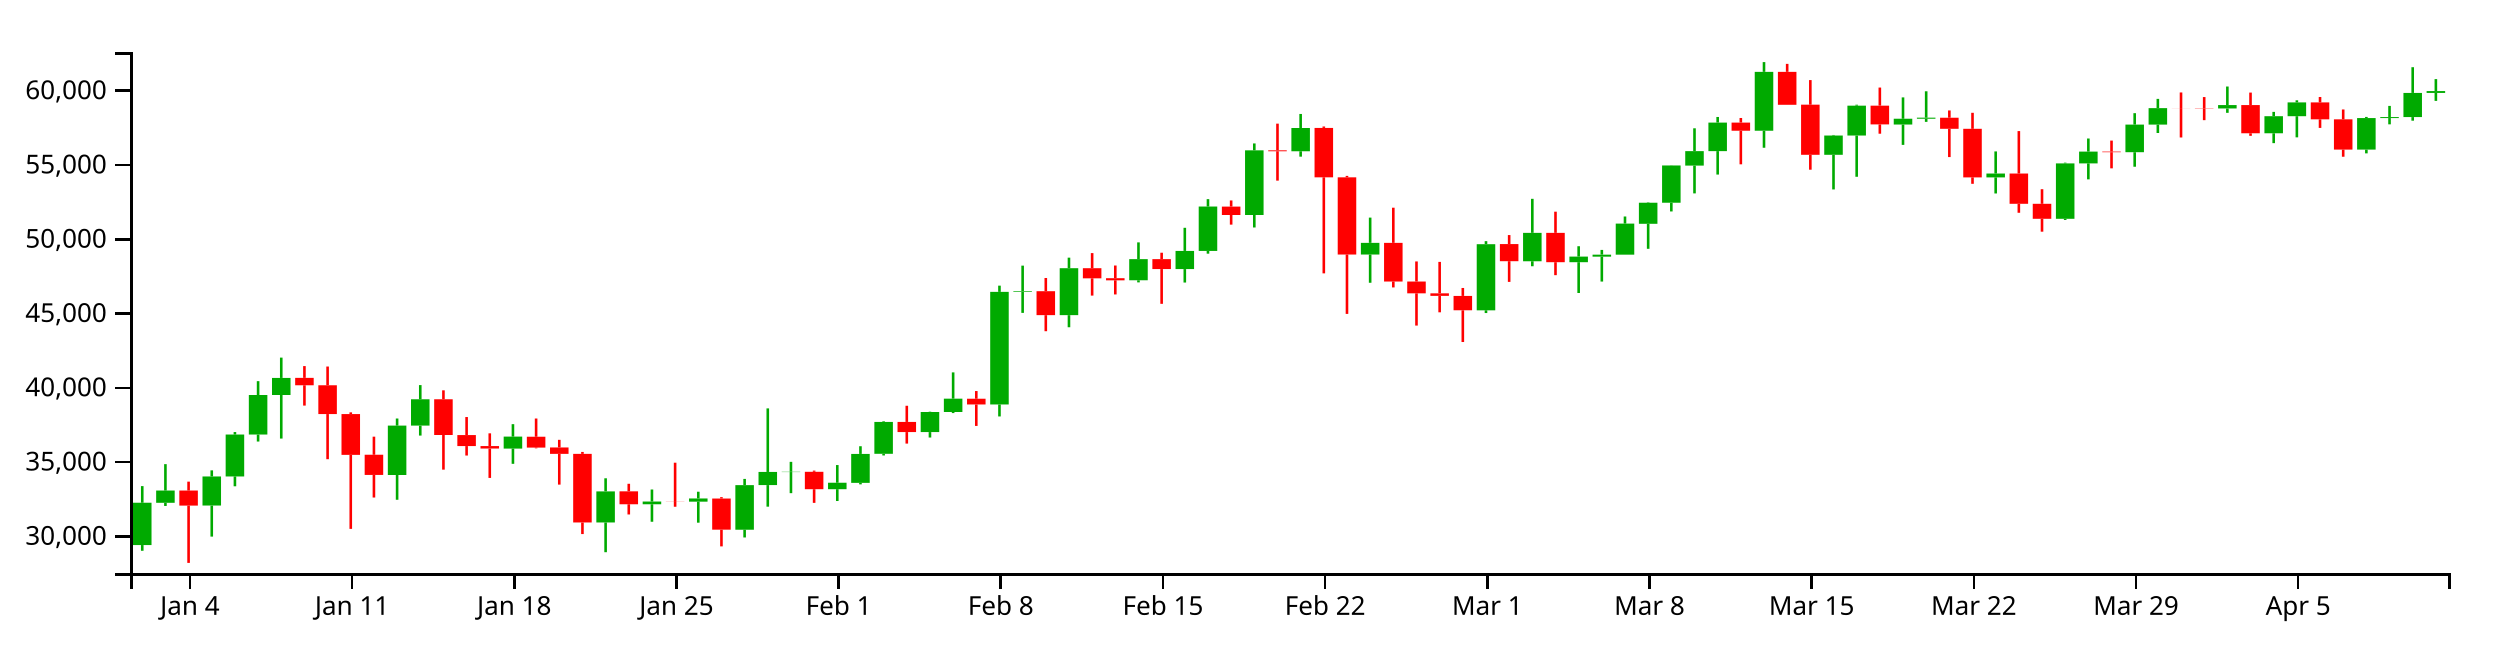
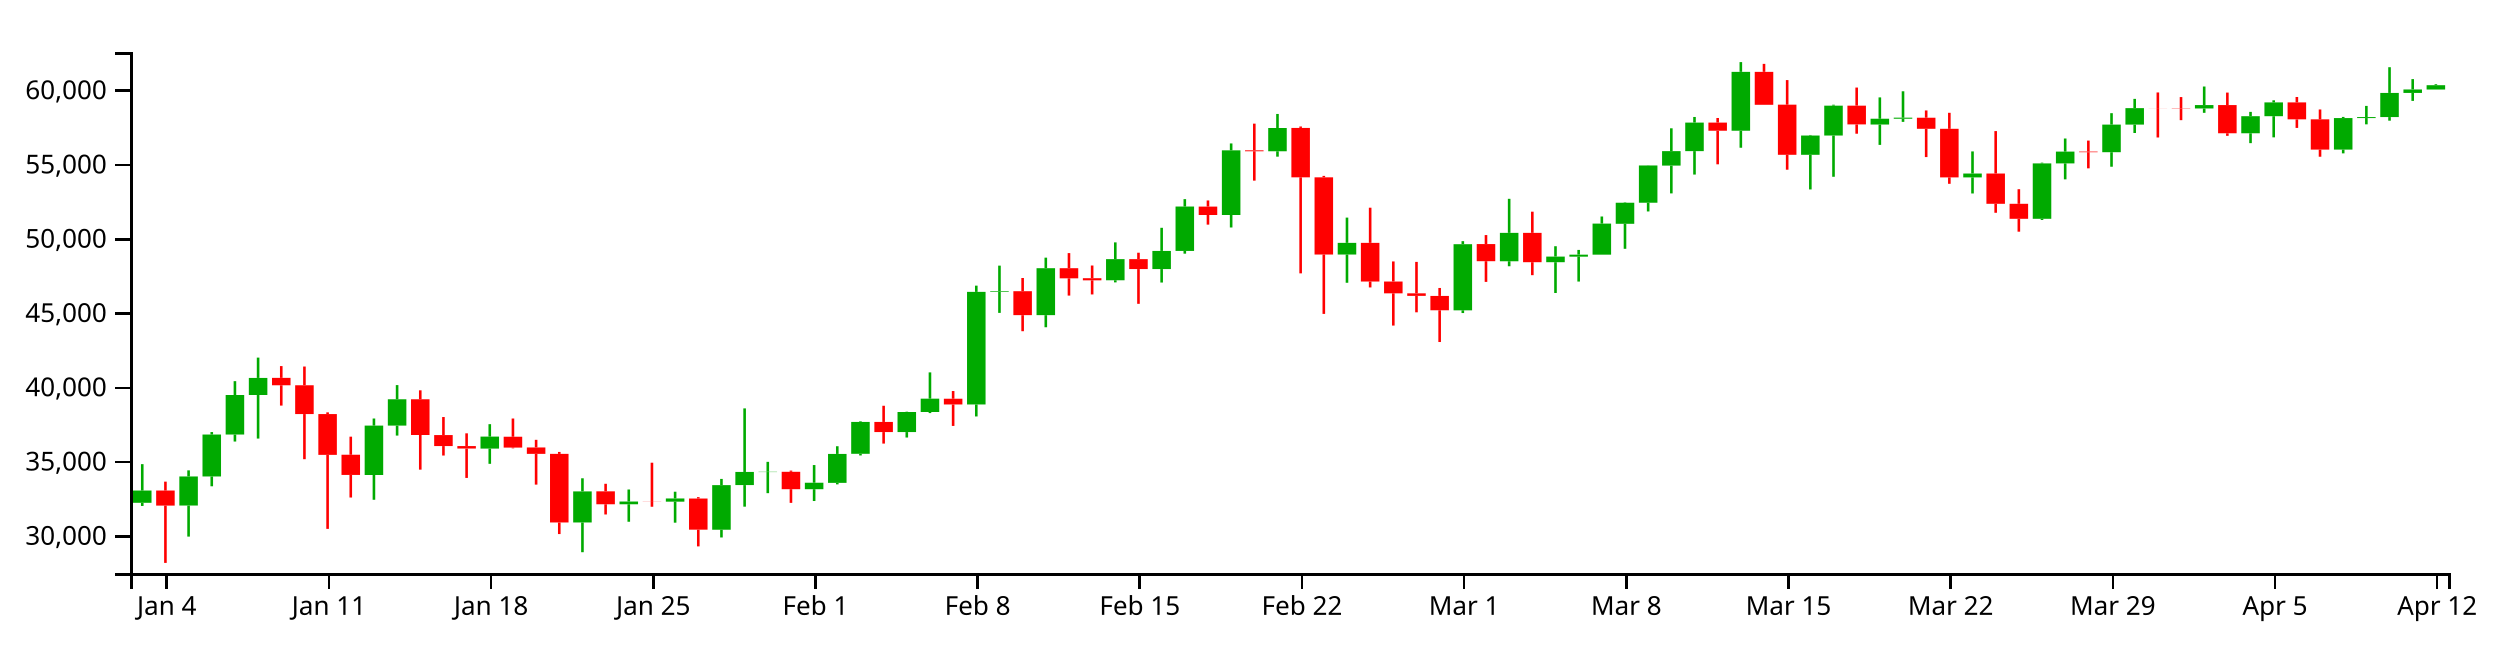
<svg xmlns="http://www.w3.org/2000/svg" version="1.1" width="960" height="250">
  <g transform="translate(50,20)">
    <style>.axis path,.axis line{fill:none;stroke:#000;shape-rendering:crispEdges;}path.candle{stroke:#000000;}path.candle.body{stroke-width:0;}path.candle.up{fill:#00AA00;stroke:#00AA00;}path.candle.down{fill:#FF0000;stroke:#FF0000;}</style>
    <g class="candlestick">
      <g class="data">
-         <path class="candle body up" d="M 1.068 189.299 l 7.117 0 L 8.185 173.062 l -7.117 0 L 1.068 189.299 M 9.964 173.073 l 7.117 0 L 17.081 168.375 l -7.117 0 L 9.964 173.073 M 27.757 174.137 l 7.117 0 L 34.874 162.959 l -7.117 0 L 27.757 174.137 M 36.653 162.959 l 7.117 0 L 43.77 146.874 l -7.117 0 L 36.653 162.959 M 45.55 146.874 l 7.117 0 L 52.667 131.685 l -7.117 0 L 45.55 146.874 M 54.446 131.683 l 7.117 0 L 61.563 125.122 l -7.117 0 L 54.446 131.683 M 98.928 162.39 l 7.117 0 L 106.046 143.44 l -7.117 0 L 98.928 162.39 M 107.825 143.44 l 7.117 0 L 114.942 133.326 l -7.117 0 L 107.825 143.44 M 143.411 152.261 l 7.117 0 L 150.528 147.662 l -7.117 0 L 143.411 152.261 M 178.996 180.627 l 7.117 0 L 186.114 168.688 l -7.117 0 L 178.996 180.627 M 196.789 173.634 l 7.117 0 L 203.906 172.597 l -7.117 0 L 196.789 173.634 M 214.582 172.629 l 7.117 0 L 221.699 171.411 l -7.117 0 L 214.582 172.629 M 232.375 183.421 l 7.117 0 L 239.492 166.294 l -7.117 0 L 232.375 183.421 M 241.271 166.275 l 7.117 0 L 248.389 161.232 l -7.117 0 L 241.271 166.275 M 250.168 161.266 l 7.117 0 L 257.285 161.171 l -7.117 0 L 250.168 161.266 M 267.961 167.845 l 7.117 0 L 275.078 165.372 l -7.117 0 L 267.961 167.845 M 276.857 165.425 l 7.117 0 L 283.974 154.307 l -7.117 0 L 276.857 165.425 M 285.754 154.27 l 7.117 0 L 292.871 142.028 l -7.117 0 L 285.754 154.27 M 303.547 145.92 l 7.117 0 L 310.664 138.199 l -7.117 0 L 303.547 145.92 M 312.443 138.204 l 7.117 0 L 319.56 133.084 l -7.117 0 L 312.443 138.204 M 330.236 135.316 l 7.117 0 L 337.353 92.083 l -7.117 0 L 330.236 135.316 M 339.132 92.084 l 7.117 0 L 346.25 91.824 l -7.117 0 L 339.132 92.084 M 356.925 101.023 l 7.117 0 L 364.042 82.987 l -7.117 0 L 356.925 101.023 M 383.615 87.623 l 7.117 0 L 390.732 79.518 l -7.117 0 L 383.615 87.623 M 401.407 83.321 l 7.117 0 L 408.525 76.348 l -7.117 0 L 401.407 83.321 M 410.304 76.348 l 7.117 0 L 417.421 59.314 l -7.117 0 L 410.304 76.348 M 428.097 62.549 l 7.117 0 L 435.214 37.717 l -7.117 0 L 428.097 62.549 M 445.89 38.087 l 7.117 0 L 453.007 29.146 l -7.117 0 L 445.89 38.087 M 472.579 77.731 l 7.117 0 L 479.696 73.252 l -7.117 0 L 472.579 77.731 M 517.061 99.161 l 7.117 0 L 524.178 73.761 l -7.117 0 L 517.061 99.161 M 534.854 80.323 l 7.117 0 L 541.971 69.413 l -7.117 0 L 534.854 80.323 M 552.647 80.68 l 7.117 0 L 559.764 78.526 l -7.117 0 L 552.647 80.68 M 561.543 78.554 l 7.117 0 L 568.661 77.781 l -7.117 0 L 561.543 78.554 M 570.44 77.781 l 7.117 0 L 577.557 65.862 l -7.117 0 L 570.44 77.781 M 579.336 65.935 l 7.117 0 L 586.453 57.857 l -7.117 0 L 579.336 65.935 M 588.233 57.857 l 7.117 0 L 595.35 43.544 l -7.117 0 L 588.233 57.857 M 597.129 43.6 l 7.117 0 L 604.246 38.027 l -7.117 0 L 597.129 43.6 M 606.026 38.027 l 7.117 0 L 613.143 27.067 l -7.117 0 L 606.026 38.027 M 623.818 30.212 l 7.117 0 L 630.936 7.586 l -7.117 0 L 623.818 30.212 M 650.508 39.433 l 7.117 0 L 657.625 32.043 l -7.117 0 L 650.508 39.433 M 659.404 32.043 l 7.117 0 L 666.521 20.565 l -7.117 0 L 659.404 32.043 M 677.197 27.82 l 7.117 0 L 684.314 25.601 l -7.117 0 L 677.197 27.82 M 686.094 25.601 l 7.117 0 L 693.211 25.189 l -7.117 0 L 686.094 25.601 M 712.783 48.114 l 7.117 0 L 719.9 46.645 l -7.117 0 L 712.783 48.114 M 739.472 64.026 l 7.117 0 L 746.589 42.739 l -7.117 0 L 739.472 64.026 M 748.369 42.739 l 7.117 0 L 755.486 38.224 l -7.117 0 L 748.369 42.739 M 766.162 38.449 l 7.117 0 L 773.279 27.852 l -7.117 0 L 766.162 38.449 M 775.058 27.852 l 7.117 0 L 782.175 21.514 l -7.117 0 L 775.058 27.852 M 801.747 21.663 l 7.117 0 L 808.864 20.354 l -7.117 0 L 801.747 21.663 M 819.54 31.18 l 7.117 0 L 826.657 24.62 l -7.117 0 L 819.54 31.18 M 828.437 24.62 l 7.117 0 L 835.554 19.327 l -7.117 0 L 828.437 24.62 M 855.126 37.446 l 7.117 0 L 862.243 25.33 l -7.117 0 L 855.126 37.446 M 864.022 25.33 l 7.117 0 L 871.14 24.96 l -7.117 0 L 864.022 25.33 M 872.919 24.96 l 7.117 0 L 880.036 15.681 l -7.117 0 L 872.919 24.96 M 881.815 15.681 l 7.117 0 L 888.932 14.973 l -7.117 0 L 881.815 15.681" />
-         <path class="candle body down" d="M 18.86 168.375 l 7.117 0 L 25.978 174.143 l -7.117 0 L 18.86 168.375 M 63.343 125.098 l 7.117 0 L 70.46 127.943 l -7.117 0 L 63.343 125.098 M 72.239 127.943 l 7.117 0 L 79.356 138.999 l -7.117 0 L 72.239 127.943 M 81.136 138.999 l 7.117 0 L 88.253 154.66 l -7.117 0 L 81.136 138.999 M 90.032 154.626 l 7.117 0 L 97.149 162.379 l -7.117 0 L 90.032 154.626 M 116.721 133.322 l 7.117 0 L 123.838 147.029 l -7.117 0 L 116.721 133.322 M 125.618 147.056 l 7.117 0 L 132.735 151.291 l -7.117 0 L 125.618 147.056 M 134.514 151.291 l 7.117 0 L 141.631 152.24 l -7.117 0 L 134.514 151.291 M 152.307 147.712 l 7.117 0 L 159.424 151.882 l -7.117 0 L 152.307 147.712 M 161.204 151.822 l 7.117 0 L 168.321 154.296 l -7.117 0 L 161.204 151.822 M 170.1 154.296 l 7.117 0 L 177.217 180.638 l -7.117 0 L 170.1 154.296 M 187.893 168.66 l 7.117 0 L 195.01 173.634 l -7.117 0 L 187.893 168.66 M 205.686 172.599 l 7.117 0 L 212.803 172.629 l -7.117 0 L 205.686 172.599 M 223.479 171.432 l 7.117 0 L 230.596 183.399 l -7.117 0 L 223.479 171.432 M 259.064 161.171 l 7.117 0 L 266.182 167.845 l -7.117 0 L 259.064 161.171 M 294.65 142.021 l 7.117 0 L 301.767 145.92 l -7.117 0 L 294.65 142.021 M 321.339 133.118 l 7.117 0 L 328.457 135.316 l -7.117 0 L 321.339 133.118 M 348.029 91.824 l 7.117 0 L 355.146 101.023 l -7.117 0 L 348.029 91.824 M 365.822 82.992 l 7.117 0 L 372.939 86.877 l -7.117 0 L 365.822 82.992 M 374.718 86.817 l 7.117 0 L 381.835 87.641 l -7.117 0 L 374.718 86.817 M 392.511 79.503 l 7.117 0 L 399.628 83.321 l -7.117 0 L 392.511 79.503 M 419.2 59.326 l 7.117 0 L 426.317 62.549 l -7.117 0 L 419.2 59.326 M 436.993 37.717 l 7.117 0 L 444.11 38.087 l -7.117 0 L 436.993 37.717 M 454.786 29.125 l 7.117 0 L 461.903 48.089 l -7.117 0 L 454.786 29.125 M 463.683 48.089 l 7.117 0 L 470.8 77.731 l -7.117 0 L 463.683 48.089 M 481.475 73.252 l 7.117 0 L 488.593 88.097 l -7.117 0 L 481.475 73.252 M 490.372 88.097 l 7.117 0 L 497.489 92.642 l -7.117 0 L 490.372 88.097 M 499.268 92.642 l 7.117 0 L 506.385 93.615 l -7.117 0 L 499.268 92.642 M 508.165 93.63 l 7.117 0 L 515.282 99.152 l -7.117 0 L 508.165 93.63 M 525.958 73.711 l 7.117 0 L 533.075 80.3 l -7.117 0 L 525.958 73.711 M 543.75 69.413 l 7.117 0 L 550.868 80.68 l -7.117 0 L 543.75 69.413 M 614.922 27.067 l 7.117 0 L 622.039 30.212 l -7.117 0 L 614.922 27.067 M 632.715 7.586 l 7.117 0 L 639.832 20.249 l -7.117 0 L 632.715 7.586 M 641.611 20.205 l 7.117 0 L 648.729 39.433 l -7.117 0 L 641.611 20.205 M 668.301 20.565 l 7.117 0 L 675.418 27.78 l -7.117 0 L 668.301 20.565 M 694.99 25.202 l 7.117 0 L 702.107 29.471 l -7.117 0 L 694.99 25.202 M 703.886 29.471 l 7.117 0 L 711.004 48.114 l -7.117 0 L 703.886 29.471 M 721.679 46.634 l 7.117 0 L 728.796 58.265 l -7.117 0 L 721.679 46.634 M 730.576 58.265 l 7.117 0 L 737.693 64.026 l -7.117 0 L 730.576 58.265 M 757.265 38.224 l 7.117 0 L 764.382 38.449 l -7.117 0 L 757.265 38.224 M 783.954 21.514 l 7.117 0 L 791.072 21.549 l -7.117 0 L 783.954 21.514 M 792.851 21.555 l 7.117 0 L 799.968 21.663 l -7.117 0 L 792.851 21.555 M 810.644 20.354 l 7.117 0 L 817.761 31.18 l -7.117 0 L 810.644 20.354 M 837.333 19.327 l 7.117 0 L 844.45 25.823 l -7.117 0 L 837.333 19.327 M 846.23 25.83 l 7.117 0 L 853.347 37.446 l -7.117 0 L 846.23 25.83" />
+         <path class="candle body up" d="M 1.068 173.073 l 7.117 0 L 8.185 168.375 l -7.117 0 L 1.068 173.073 M 18.86 174.137 l 7.117 0 L 25.978 162.959 l -7.117 0 L 18.86 174.137 M 27.757 162.959 l 7.117 0 L 34.874 146.874 l -7.117 0 L 27.757 162.959 M 36.653 146.874 l 7.117 0 L 43.77 131.685 l -7.117 0 L 36.653 146.874 M 45.55 131.683 l 7.117 0 L 52.667 125.122 l -7.117 0 L 45.55 131.683 M 90.032 162.39 l 7.117 0 L 97.149 143.44 l -7.117 0 L 90.032 162.39 M 98.928 143.44 l 7.117 0 L 106.046 133.326 l -7.117 0 L 98.928 143.44 M 134.514 152.261 l 7.117 0 L 141.631 147.662 l -7.117 0 L 134.514 152.261 M 170.1 180.627 l 7.117 0 L 177.217 168.688 l -7.117 0 L 170.1 180.627 M 187.893 173.634 l 7.117 0 L 195.01 172.597 l -7.117 0 L 187.893 173.634 M 205.686 172.629 l 7.117 0 L 212.803 171.411 l -7.117 0 L 205.686 172.629 M 223.479 183.421 l 7.117 0 L 230.596 166.294 l -7.117 0 L 223.479 183.421 M 232.375 166.275 l 7.117 0 L 239.492 161.232 l -7.117 0 L 232.375 166.275 M 241.271 161.266 l 7.117 0 L 248.389 161.171 l -7.117 0 L 241.271 161.266 M 259.064 167.845 l 7.117 0 L 266.182 165.372 l -7.117 0 L 259.064 167.845 M 267.961 165.425 l 7.117 0 L 275.078 154.307 l -7.117 0 L 267.961 165.425 M 276.857 154.27 l 7.117 0 L 283.974 142.028 l -7.117 0 L 276.857 154.27 M 294.65 145.92 l 7.117 0 L 301.767 138.199 l -7.117 0 L 294.65 145.92 M 303.547 138.204 l 7.117 0 L 310.664 133.084 l -7.117 0 L 303.547 138.204 M 321.339 135.316 l 7.117 0 L 328.457 92.083 l -7.117 0 L 321.339 135.316 M 330.236 92.084 l 7.117 0 L 337.353 91.824 l -7.117 0 L 330.236 92.084 M 348.029 101.023 l 7.117 0 L 355.146 82.987 l -7.117 0 L 348.029 101.023 M 374.718 87.623 l 7.117 0 L 381.835 79.518 l -7.117 0 L 374.718 87.623 M 392.511 83.321 l 7.117 0 L 399.628 76.348 l -7.117 0 L 392.511 83.321 M 401.407 76.348 l 7.117 0 L 408.525 59.314 l -7.117 0 L 401.407 76.348 M 419.2 62.549 l 7.117 0 L 426.317 37.717 l -7.117 0 L 419.2 62.549 M 436.993 38.087 l 7.117 0 L 444.11 29.146 l -7.117 0 L 436.993 38.087 M 463.683 77.731 l 7.117 0 L 470.8 73.252 l -7.117 0 L 463.683 77.731 M 508.165 99.161 l 7.117 0 L 515.282 73.761 l -7.117 0 L 508.165 99.161 M 525.958 80.323 l 7.117 0 L 533.075 69.413 l -7.117 0 L 525.958 80.323 M 543.75 80.68 l 7.117 0 L 550.868 78.526 l -7.117 0 L 543.75 80.68 M 552.647 78.554 l 7.117 0 L 559.764 77.781 l -7.117 0 L 552.647 78.554 M 561.543 77.781 l 7.117 0 L 568.661 65.862 l -7.117 0 L 561.543 77.781 M 570.44 65.935 l 7.117 0 L 577.557 57.857 l -7.117 0 L 570.44 65.935 M 579.336 57.857 l 7.117 0 L 586.453 43.544 l -7.117 0 L 579.336 57.857 M 588.233 43.6 l 7.117 0 L 595.35 38.027 l -7.117 0 L 588.233 43.6 M 597.129 38.027 l 7.117 0 L 604.246 27.067 l -7.117 0 L 597.129 38.027 M 614.922 30.212 l 7.117 0 L 622.039 7.586 l -7.117 0 L 614.922 30.212 M 641.611 39.433 l 7.117 0 L 648.729 32.043 l -7.117 0 L 641.611 39.433 M 650.508 32.043 l 7.117 0 L 657.625 20.565 l -7.117 0 L 650.508 32.043 M 668.301 27.82 l 7.117 0 L 675.418 25.601 l -7.117 0 L 668.301 27.82 M 677.197 25.601 l 7.117 0 L 684.314 25.189 l -7.117 0 L 677.197 25.601 M 703.886 48.114 l 7.117 0 L 711.004 46.645 l -7.117 0 L 703.886 48.114 M 730.576 64.026 l 7.117 0 L 737.693 42.739 l -7.117 0 L 730.576 64.026 M 739.472 42.739 l 7.117 0 L 746.589 38.224 l -7.117 0 L 739.472 42.739 M 757.265 38.449 l 7.117 0 L 764.382 27.852 l -7.117 0 L 757.265 38.449 M 766.162 27.852 l 7.117 0 L 773.279 21.514 l -7.117 0 L 766.162 27.852 M 792.851 21.663 l 7.117 0 L 799.968 20.354 l -7.117 0 L 792.851 21.663 M 810.644 31.18 l 7.117 0 L 817.761 24.62 l -7.117 0 L 810.644 31.18 M 819.54 24.62 l 7.117 0 L 826.657 19.327 l -7.117 0 L 819.54 24.62 M 846.23 37.446 l 7.117 0 L 853.347 25.33 l -7.117 0 L 846.23 37.446 M 855.126 25.33 l 7.117 0 L 862.243 24.96 l -7.117 0 L 855.126 25.33 M 864.022 24.96 l 7.117 0 L 871.14 15.681 l -7.117 0 L 864.022 24.96 M 872.919 15.681 l 7.117 0 L 880.036 14.351 l -7.117 0 L 872.919 15.681 M 881.815 14.371 l 7.117 0 L 888.932 12.711 l -7.117 0 L 881.815 14.371" />
+         <path class="candle body down" d="M 9.964 168.375 l 7.117 0 L 17.081 174.143 l -7.117 0 L 9.964 168.375 M 54.446 125.098 l 7.117 0 L 61.563 127.943 l -7.117 0 L 54.446 125.098 M 63.343 127.943 l 7.117 0 L 70.46 138.999 l -7.117 0 L 63.343 127.943 M 72.239 138.999 l 7.117 0 L 79.356 154.66 l -7.117 0 L 72.239 138.999 M 81.136 154.626 l 7.117 0 L 88.253 162.379 l -7.117 0 L 81.136 154.626 M 107.825 133.322 l 7.117 0 L 114.942 147.029 l -7.117 0 L 107.825 133.322 M 116.721 147.056 l 7.117 0 L 123.838 151.291 l -7.117 0 L 116.721 147.056 M 125.618 151.291 l 7.117 0 L 132.735 152.24 l -7.117 0 L 125.618 151.291 M 143.411 147.712 l 7.117 0 L 150.528 151.882 l -7.117 0 L 143.411 147.712 M 152.307 151.822 l 7.117 0 L 159.424 154.296 l -7.117 0 L 152.307 151.822 M 161.204 154.296 l 7.117 0 L 168.321 180.638 l -7.117 0 L 161.204 154.296 M 178.996 168.66 l 7.117 0 L 186.114 173.634 l -7.117 0 L 178.996 168.66 M 196.789 172.599 l 7.117 0 L 203.906 172.629 l -7.117 0 L 196.789 172.599 M 214.582 171.432 l 7.117 0 L 221.699 183.399 l -7.117 0 L 214.582 171.432 M 250.168 161.171 l 7.117 0 L 257.285 167.845 l -7.117 0 L 250.168 161.171 M 285.754 142.021 l 7.117 0 L 292.871 145.92 l -7.117 0 L 285.754 142.021 M 312.443 133.118 l 7.117 0 L 319.56 135.316 l -7.117 0 L 312.443 133.118 M 339.132 91.824 l 7.117 0 L 346.25 101.023 l -7.117 0 L 339.132 91.824 M 356.925 82.992 l 7.117 0 L 364.042 86.877 l -7.117 0 L 356.925 82.992 M 365.822 86.817 l 7.117 0 L 372.939 87.641 l -7.117 0 L 365.822 86.817 M 383.615 79.503 l 7.117 0 L 390.732 83.321 l -7.117 0 L 383.615 79.503 M 410.304 59.326 l 7.117 0 L 417.421 62.549 l -7.117 0 L 410.304 59.326 M 428.097 37.717 l 7.117 0 L 435.214 38.087 l -7.117 0 L 428.097 37.717 M 445.89 29.125 l 7.117 0 L 453.007 48.089 l -7.117 0 L 445.89 29.125 M 454.786 48.089 l 7.117 0 L 461.903 77.731 l -7.117 0 L 454.786 48.089 M 472.579 73.252 l 7.117 0 L 479.696 88.097 l -7.117 0 L 472.579 73.252 M 481.475 88.097 l 7.117 0 L 488.593 92.642 l -7.117 0 L 481.475 88.097 M 490.372 92.642 l 7.117 0 L 497.489 93.615 l -7.117 0 L 490.372 92.642 M 499.268 93.63 l 7.117 0 L 506.385 99.152 l -7.117 0 L 499.268 93.63 M 517.061 73.711 l 7.117 0 L 524.178 80.3 l -7.117 0 L 517.061 73.711 M 534.854 69.413 l 7.117 0 L 541.971 80.68 l -7.117 0 L 534.854 69.413 M 606.026 27.067 l 7.117 0 L 613.143 30.212 l -7.117 0 L 606.026 27.067 M 623.818 7.586 l 7.117 0 L 630.936 20.249 l -7.117 0 L 623.818 7.586 M 632.715 20.205 l 7.117 0 L 639.832 39.433 l -7.117 0 L 632.715 20.205 M 659.404 20.565 l 7.117 0 L 666.521 27.78 l -7.117 0 L 659.404 20.565 M 686.094 25.202 l 7.117 0 L 693.211 29.471 l -7.117 0 L 686.094 25.202 M 694.99 29.471 l 7.117 0 L 702.107 48.114 l -7.117 0 L 694.99 29.471 M 712.783 46.634 l 7.117 0 L 719.9 58.265 l -7.117 0 L 712.783 46.634 M 721.679 58.265 l 7.117 0 L 728.796 64.026 l -7.117 0 L 721.679 58.265 M 748.369 38.224 l 7.117 0 L 755.486 38.449 l -7.117 0 L 748.369 38.224 M 775.058 21.514 l 7.117 0 L 782.175 21.549 l -7.117 0 L 775.058 21.514 M 783.954 21.555 l 7.117 0 L 791.072 21.663 l -7.117 0 L 783.954 21.555 M 801.747 20.354 l 7.117 0 L 808.864 31.18 l -7.117 0 L 801.747 20.354 M 828.437 19.327 l 7.117 0 L 835.554 25.823 l -7.117 0 L 828.437 19.327 M 837.333 25.83 l 7.117 0 L 844.45 37.446 l -7.117 0 L 837.333 25.83" />
        <path class="candle body equal" />
-         <path class="candle wick up" d="M 4.626 166.664 L 4.626 173.062 M 4.626 189.299 L 4.626 191.496 M 13.523 158.232 L 13.523 168.375 M 13.523 173.073 L 13.523 174.29 M 31.315 160.617 L 31.315 162.959 M 31.315 174.137 L 31.315 186.058 M 40.212 145.905 L 40.212 146.874 M 40.212 162.959 L 40.212 166.732 M 49.108 126.364 L 49.108 131.685 M 49.108 146.874 L 49.108 149.551 M 58.005 117.323 L 58.005 125.122 M 58.005 131.683 L 58.005 148.411 M 102.487 140.71 L 102.487 143.44 M 102.487 162.39 L 102.487 171.911 M 111.383 127.876 L 111.383 133.326 M 111.383 143.44 L 111.383 147.263 M 146.969 142.879 L 146.969 147.662 M 146.969 152.261 L 146.969 158.108 M 182.555 163.66 L 182.555 168.688 M 182.555 180.627 L 182.555 192.047 M 200.348 167.97 L 200.348 172.597 M 200.348 173.634 L 200.348 180.354 M 218.141 168.821 L 218.141 171.411 M 218.141 172.629 L 218.141 180.711 M 235.934 163.903 L 235.934 166.294 M 235.934 183.421 L 235.934 186.388 M 244.83 136.82 L 244.83 161.232 M 244.83 166.275 L 244.83 174.562 M 253.727 157.349 L 253.727 161.171 M 253.727 161.266 L 253.727 169.373 M 271.519 158.579 L 271.519 165.372 M 271.519 167.845 L 271.519 172.39 M 280.416 151.352 L 280.416 154.307 M 280.416 165.425 L 280.416 165.991 M 289.312 141.779 L 289.312 142.028 M 289.312 154.27 L 289.312 154.9 M 307.105 138.086 L 307.105 138.199 M 307.105 145.92 L 307.105 148.011 M 316.002 122.996 L 316.002 133.084 M 316.002 138.204 L 316.002 138.623 M 333.794 89.69 L 333.794 92.083 M 333.794 135.316 L 333.794 139.918 M 342.691 82.003 L 342.691 91.824 M 342.691 92.084 L 342.691 100.148 M 360.484 78.941 L 360.484 82.987 M 360.484 101.023 L 360.484 105.664 M 387.173 73.074 L 387.173 79.518 M 387.173 87.623 L 387.173 88.437 M 404.966 67.474 L 404.966 76.348 M 404.966 83.321 L 404.966 88.497 M 413.862 56.468 L 413.862 59.314 M 413.862 76.348 L 413.862 77.412 M 431.655 35.082 L 431.655 37.717 M 431.655 62.549 L 431.655 67.354 M 449.448 23.76 L 449.448 29.146 M 449.448 38.087 L 449.448 40.161 M 476.138 63.562 L 476.138 73.252 M 476.138 77.731 L 476.138 88.582 M 520.62 72.603 L 520.62 73.761 M 520.62 99.161 L 520.62 100.208 M 538.413 56.347 L 538.413 69.413 M 538.413 80.323 L 538.413 82.239 M 556.206 74.549 L 556.206 78.526 M 556.206 80.68 L 556.206 92.511 M 565.102 75.969 L 565.102 77.781 M 565.102 78.554 L 565.102 88.118 M 573.998 63.134 L 573.998 65.862 M 573.998 77.781 L 573.998 77.781 M 582.895 57.7 L 582.895 57.857 M 582.895 65.935 L 582.895 75.543 M 591.791 43.484 L 591.791 43.544 M 591.791 57.857 L 591.791 61.198 M 600.688 29.265 L 600.688 38.027 M 600.688 43.6 L 600.688 54.265 M 609.584 24.917 L 609.584 27.067 M 609.584 38.027 L 609.584 47.033 M 627.377 3.846 L 627.377 7.586 M 627.377 30.212 L 627.377 36.735 M 654.066 31.829 L 654.066 32.043 M 654.066 39.433 L 654.066 52.745 M 662.963 20.213 L 662.963 20.565 M 662.963 32.043 L 662.963 47.883 M 680.756 17.399 L 680.756 25.601 M 680.756 27.82 L 680.756 35.637 M 689.652 15.049 L 689.652 25.189 M 689.652 25.601 L 689.652 26.798 M 716.341 38.145 L 716.341 46.645 M 716.341 48.114 L 716.341 54.293 M 743.031 42.466 L 743.031 42.739 M 743.031 64.026 L 743.031 64.477 M 751.927 33.186 L 751.927 38.224 M 751.927 42.739 L 751.927 48.874 M 769.72 23.458 L 769.72 27.852 M 769.72 38.449 L 769.72 44.026 M 778.617 17.969 L 778.617 21.514 M 778.617 27.852 L 778.617 31.07 M 805.306 13.224 L 805.306 20.354 M 805.306 21.663 L 805.306 23.328 M 823.099 22.961 L 823.099 24.62 M 823.099 31.18 L 823.099 34.968 M 831.995 18.517 L 831.995 19.327 M 831.995 24.62 L 831.995 32.744 M 858.685 24.898 L 858.685 25.33 M 858.685 37.446 L 858.685 38.892 M 867.581 20.668 L 867.581 24.96 M 867.581 25.33 L 867.581 27.746 M 876.477 5.808 L 876.477 15.681 M 876.477 24.96 L 876.477 26.343 M 885.374 10.377 L 885.374 14.973 M 885.374 15.681 L 885.374 18.742" style="stroke-width: 1px;" />
-         <path class="candle wick down" d="M 22.419 164.952 L 22.419 168.375 M 22.419 174.143 L 22.419 196.154 M 66.901 120.575 L 66.901 125.098 M 66.901 127.943 L 66.901 135.748 M 75.798 120.746 L 75.798 127.943 M 75.798 138.999 L 75.798 156.333 M 84.694 138.344 L 84.694 138.999 M 84.694 154.66 L 84.694 183.091 M 93.591 147.68 L 93.591 154.626 M 93.591 162.379 L 93.591 171.05 M 120.28 129.885 L 120.28 133.322 M 120.28 147.029 L 120.28 160.344 M 129.176 140.14 L 129.176 147.056 M 129.176 151.291 L 129.176 154.926 M 138.073 146.4 L 138.073 151.291 M 138.073 152.24 L 138.073 163.526 M 155.866 140.71 L 155.866 147.712 M 155.866 151.882 L 155.866 152.152 M 164.762 148.894 L 164.762 151.822 M 164.762 154.296 L 164.762 166.093 M 173.659 153.544 L 173.659 154.296 M 173.659 180.638 L 173.659 185.082 M 191.451 165.774 L 191.451 168.66 M 191.451 173.634 L 191.451 177.558 M 209.244 157.68 L 209.244 172.599 M 209.244 172.629 L 209.244 174.592 M 227.037 170.9 L 227.037 171.432 M 227.037 183.399 L 227.037 189.812 M 262.623 160.716 L 262.623 161.171 M 262.623 167.845 L 262.623 173.1 M 298.209 135.814 L 298.209 142.021 M 298.209 145.92 L 298.209 150.339 M 324.898 130.158 L 324.898 133.118 M 324.898 135.316 L 324.898 143.556 M 351.587 86.749 L 351.587 91.824 M 351.587 101.023 L 351.587 107.187 M 369.38 77.19 L 369.38 82.992 M 369.38 86.877 L 369.38 93.509 M 378.277 81.958 L 378.277 86.817 M 378.277 87.641 L 378.277 93.067 M 396.07 77.047 L 396.07 79.503 M 396.07 83.321 L 396.07 96.67 M 422.759 56.974 L 422.759 59.326 M 422.759 62.549 L 422.759 66.261 M 440.552 27.481 L 440.552 37.717 M 440.552 38.087 L 440.552 49.365 M 458.345 28.576 L 458.345 29.125 M 458.345 48.089 L 458.345 84.97 M 467.241 47.542 L 467.241 48.089 M 467.241 77.731 L 467.241 100.539 M 485.034 59.759 L 485.034 73.252 M 485.034 88.097 L 485.034 90.375 M 493.93 80.394 L 493.93 88.097 M 493.93 92.642 L 493.93 105.021 M 502.827 80.566 L 502.827 92.642 M 502.827 93.615 L 502.827 99.926 M 511.723 90.58 L 511.723 93.63 M 511.723 99.152 L 511.723 111.334 M 529.516 70.265 L 529.516 73.711 M 529.516 80.3 L 529.516 88.246 M 547.309 61.287 L 547.309 69.413 M 547.309 80.68 L 547.309 85.666 M 618.481 25.308 L 618.481 27.067 M 618.481 30.212 L 618.481 43.097 M 636.273 4.526 L 636.273 7.586 M 636.273 20.249 L 636.273 20.258 M 645.17 10.751 L 645.17 20.205 M 645.17 39.433 L 645.17 45.167 M 671.859 13.623 L 671.859 20.565 M 671.859 27.78 L 671.859 31.346 M 698.549 22.412 L 698.549 25.202 M 698.549 29.471 L 698.549 40.317 M 707.445 23.316 L 707.445 29.471 M 707.445 48.114 L 707.445 50.585 M 725.238 30.336 L 725.238 46.634 M 725.238 58.265 L 725.238 61.708 M 734.134 52.656 L 734.134 58.265 M 734.134 64.026 L 734.134 68.967 M 760.824 33.988 L 760.824 38.224 M 760.824 38.449 L 760.824 44.643 M 787.513 15.505 L 787.513 21.514 M 787.513 21.549 L 787.513 32.794 M 796.409 17.274 L 796.409 21.555 M 796.409 21.663 L 796.409 26.141 M 814.202 15.553 L 814.202 20.354 M 814.202 31.18 L 814.202 32.161 M 840.892 17.244 L 840.892 19.327 M 840.892 25.823 L 840.892 29.121 M 849.788 22.036 L 849.788 25.83 M 849.788 37.446 L 849.788 40.187" style="stroke-width: 1px;" />
+         <path class="candle wick up" d="M 4.626 158.232 L 4.626 168.375 M 4.626 173.073 L 4.626 174.29 M 22.419 160.617 L 22.419 162.959 M 22.419 174.137 L 22.419 186.058 M 31.315 145.905 L 31.315 146.874 M 31.315 162.959 L 31.315 166.732 M 40.212 126.364 L 40.212 131.685 M 40.212 146.874 L 40.212 149.551 M 49.108 117.323 L 49.108 125.122 M 49.108 131.683 L 49.108 148.411 M 93.591 140.71 L 93.591 143.44 M 93.591 162.39 L 93.591 171.911 M 102.487 127.876 L 102.487 133.326 M 102.487 143.44 L 102.487 147.263 M 138.073 142.879 L 138.073 147.662 M 138.073 152.261 L 138.073 158.108 M 173.659 163.66 L 173.659 168.688 M 173.659 180.627 L 173.659 192.047 M 191.451 167.97 L 191.451 172.597 M 191.451 173.634 L 191.451 180.354 M 209.244 168.821 L 209.244 171.411 M 209.244 172.629 L 209.244 180.711 M 227.037 163.903 L 227.037 166.294 M 227.037 183.421 L 227.037 186.388 M 235.934 136.82 L 235.934 161.232 M 235.934 166.275 L 235.934 174.562 M 244.83 157.349 L 244.83 161.171 M 244.83 161.266 L 244.83 169.373 M 262.623 158.579 L 262.623 165.372 M 262.623 167.845 L 262.623 172.39 M 271.519 151.352 L 271.519 154.307 M 271.519 165.425 L 271.519 165.991 M 280.416 141.779 L 280.416 142.028 M 280.416 154.27 L 280.416 154.9 M 298.209 138.086 L 298.209 138.199 M 298.209 145.92 L 298.209 148.011 M 307.105 122.996 L 307.105 133.084 M 307.105 138.204 L 307.105 138.623 M 324.898 89.69 L 324.898 92.083 M 324.898 135.316 L 324.898 139.918 M 333.794 82.003 L 333.794 91.824 M 333.794 92.084 L 333.794 100.148 M 351.587 78.941 L 351.587 82.987 M 351.587 101.023 L 351.587 105.664 M 378.277 73.074 L 378.277 79.518 M 378.277 87.623 L 378.277 88.437 M 396.07 67.474 L 396.07 76.348 M 396.07 83.321 L 396.07 88.497 M 404.966 56.468 L 404.966 59.314 M 404.966 76.348 L 404.966 77.412 M 422.759 35.082 L 422.759 37.717 M 422.759 62.549 L 422.759 67.354 M 440.552 23.76 L 440.552 29.146 M 440.552 38.087 L 440.552 40.161 M 467.241 63.562 L 467.241 73.252 M 467.241 77.731 L 467.241 88.582 M 511.723 72.603 L 511.723 73.761 M 511.723 99.161 L 511.723 100.208 M 529.516 56.347 L 529.516 69.413 M 529.516 80.323 L 529.516 82.239 M 547.309 74.549 L 547.309 78.526 M 547.309 80.68 L 547.309 92.511 M 556.206 75.969 L 556.206 77.781 M 556.206 78.554 L 556.206 88.118 M 565.102 63.134 L 565.102 65.862 M 565.102 77.781 L 565.102 77.781 M 573.998 57.7 L 573.998 57.857 M 573.998 65.935 L 573.998 75.543 M 582.895 43.484 L 582.895 43.544 M 582.895 57.857 L 582.895 61.198 M 591.791 29.265 L 591.791 38.027 M 591.791 43.6 L 591.791 54.265 M 600.688 24.917 L 600.688 27.067 M 600.688 38.027 L 600.688 47.033 M 618.481 3.846 L 618.481 7.586 M 618.481 30.212 L 618.481 36.735 M 645.17 31.829 L 645.17 32.043 M 645.17 39.433 L 645.17 52.745 M 654.066 20.213 L 654.066 20.565 M 654.066 32.043 L 654.066 47.883 M 671.859 17.399 L 671.859 25.601 M 671.859 27.82 L 671.859 35.637 M 680.756 15.049 L 680.756 25.189 M 680.756 25.601 L 680.756 26.798 M 707.445 38.145 L 707.445 46.645 M 707.445 48.114 L 707.445 54.293 M 734.134 42.466 L 734.134 42.739 M 734.134 64.026 L 734.134 64.477 M 743.031 33.186 L 743.031 38.224 M 743.031 42.739 L 743.031 48.874 M 760.824 23.458 L 760.824 27.852 M 760.824 38.449 L 760.824 44.026 M 769.72 17.969 L 769.72 21.514 M 769.72 27.852 L 769.72 31.07 M 796.409 13.224 L 796.409 20.354 M 796.409 21.663 L 796.409 23.328 M 814.202 22.961 L 814.202 24.62 M 814.202 31.18 L 814.202 34.968 M 823.099 18.517 L 823.099 19.327 M 823.099 24.62 L 823.099 32.744 M 849.788 24.898 L 849.788 25.33 M 849.788 37.446 L 849.788 38.892 M 858.685 20.668 L 858.685 24.96 M 858.685 25.33 L 858.685 27.746 M 867.581 5.808 L 867.581 15.681 M 867.581 24.96 L 867.581 26.343 M 876.477 10.377 L 876.477 14.351 M 876.477 15.681 L 876.477 18.742 M 885.374 12.34 L 885.374 12.711 M 885.374 14.371 L 885.374 14.371" style="stroke-width: 1px;" />
+         <path class="candle wick down" d="M 13.523 164.952 L 13.523 168.375 M 13.523 174.143 L 13.523 196.154 M 58.005 120.575 L 58.005 125.098 M 58.005 127.943 L 58.005 135.748 M 66.901 120.746 L 66.901 127.943 M 66.901 138.999 L 66.901 156.333 M 75.798 138.344 L 75.798 138.999 M 75.798 154.66 L 75.798 183.091 M 84.694 147.68 L 84.694 154.626 M 84.694 162.379 L 84.694 171.05 M 111.383 129.885 L 111.383 133.322 M 111.383 147.029 L 111.383 160.344 M 120.28 140.14 L 120.28 147.056 M 120.28 151.291 L 120.28 154.926 M 129.176 146.4 L 129.176 151.291 M 129.176 152.24 L 129.176 163.526 M 146.969 140.71 L 146.969 147.712 M 146.969 151.882 L 146.969 152.152 M 155.866 148.894 L 155.866 151.822 M 155.866 154.296 L 155.866 166.093 M 164.762 153.544 L 164.762 154.296 M 164.762 180.638 L 164.762 185.082 M 182.555 165.774 L 182.555 168.66 M 182.555 173.634 L 182.555 177.558 M 200.348 157.68 L 200.348 172.599 M 200.348 172.629 L 200.348 174.592 M 218.141 170.9 L 218.141 171.432 M 218.141 183.399 L 218.141 189.812 M 253.727 160.716 L 253.727 161.171 M 253.727 167.845 L 253.727 173.1 M 289.312 135.814 L 289.312 142.021 M 289.312 145.92 L 289.312 150.339 M 316.002 130.158 L 316.002 133.118 M 316.002 135.316 L 316.002 143.556 M 342.691 86.749 L 342.691 91.824 M 342.691 101.023 L 342.691 107.187 M 360.484 77.19 L 360.484 82.992 M 360.484 86.877 L 360.484 93.509 M 369.38 81.958 L 369.38 86.817 M 369.38 87.641 L 369.38 93.067 M 387.173 77.047 L 387.173 79.503 M 387.173 83.321 L 387.173 96.67 M 413.862 56.974 L 413.862 59.326 M 413.862 62.549 L 413.862 66.261 M 431.655 27.481 L 431.655 37.717 M 431.655 38.087 L 431.655 49.365 M 449.448 28.576 L 449.448 29.125 M 449.448 48.089 L 449.448 84.97 M 458.345 47.542 L 458.345 48.089 M 458.345 77.731 L 458.345 100.539 M 476.138 59.759 L 476.138 73.252 M 476.138 88.097 L 476.138 90.375 M 485.034 80.394 L 485.034 88.097 M 485.034 92.642 L 485.034 105.021 M 493.93 80.566 L 493.93 92.642 M 493.93 93.615 L 493.93 99.926 M 502.827 90.58 L 502.827 93.63 M 502.827 99.152 L 502.827 111.334 M 520.62 70.265 L 520.62 73.711 M 520.62 80.3 L 520.62 88.246 M 538.413 61.287 L 538.413 69.413 M 538.413 80.68 L 538.413 85.666 M 609.584 25.308 L 609.584 27.067 M 609.584 30.212 L 609.584 43.097 M 627.377 4.526 L 627.377 7.586 M 627.377 20.249 L 627.377 20.258 M 636.273 10.751 L 636.273 20.205 M 636.273 39.433 L 636.273 45.167 M 662.963 13.623 L 662.963 20.565 M 662.963 27.78 L 662.963 31.346 M 689.652 22.412 L 689.652 25.202 M 689.652 29.471 L 689.652 40.317 M 698.549 23.316 L 698.549 29.471 M 698.549 48.114 L 698.549 50.585 M 716.341 30.336 L 716.341 46.634 M 716.341 58.265 L 716.341 61.708 M 725.238 52.656 L 725.238 58.265 M 725.238 64.026 L 725.238 68.967 M 751.927 33.988 L 751.927 38.224 M 751.927 38.449 L 751.927 44.643 M 778.617 15.505 L 778.617 21.514 M 778.617 21.549 L 778.617 32.794 M 787.513 17.274 L 787.513 21.555 M 787.513 21.663 L 787.513 26.141 M 805.306 15.553 L 805.306 20.354 M 805.306 31.18 L 805.306 32.161 M 831.995 17.244 L 831.995 19.327 M 831.995 25.823 L 831.995 29.121 M 840.892 22.036 L 840.892 25.83 M 840.892 37.446 L 840.892 40.187" style="stroke-width: 1px;" />
        <path class="candle wick equal" style="stroke-width: 1px;" />
      </g>
    </g>
    <g class="x axis" transform="translate(0,200)" fill="none" font-size="10" font-family="sans-serif" text-anchor="middle">
      <path class="domain" stroke="#000" d="M0.5,6V0.5H890.5V6" />
-       <g class="tick" opacity="1" transform="translate(22.41903,0)">
+       <g class="tick" opacity="1" transform="translate(13.52259,0)">
        <line stroke="#000" y2="6" x1="0.5" x2="0.5" />
        <text fill="#000" y="9" x="0.5" dy="0.71em">Jan  4</text>
      </g>
-       <g class="tick" opacity="1" transform="translate(84.69412,0)">
+       <g class="tick" opacity="1" transform="translate(75.79768,0)">
        <line stroke="#000" y2="6" x1="0.5" x2="0.5" />
        <text fill="#000" y="9" x="0.5" dy="0.71em">Jan 11</text>
      </g>
-       <g class="tick" opacity="1" transform="translate(146.9692,0)">
+       <g class="tick" opacity="1" transform="translate(138.0728,0)">
        <line stroke="#000" y2="6" x1="0.5" x2="0.5" />
        <text fill="#000" y="9" x="0.5" dy="0.71em">Jan 18</text>
      </g>
-       <g class="tick" opacity="1" transform="translate(209.2443,0)">
+       <g class="tick" opacity="1" transform="translate(200.3479,0)">
        <line stroke="#000" y2="6" x1="0.5" x2="0.5" />
        <text fill="#000" y="9" x="0.5" dy="0.71em">Jan 25</text>
      </g>
-       <g class="tick" opacity="1" transform="translate(271.5194,0)">
+       <g class="tick" opacity="1" transform="translate(262.623,0)">
        <line stroke="#000" y2="6" x1="0.5" x2="0.5" />
        <text fill="#000" y="9" x="0.5" dy="0.71em">Feb  1</text>
      </g>
-       <g class="tick" opacity="1" transform="translate(333.7945,0)">
+       <g class="tick" opacity="1" transform="translate(324.898,0)">
        <line stroke="#000" y2="6" x1="0.5" x2="0.5" />
        <text fill="#000" y="9" x="0.5" dy="0.71em">Feb  8</text>
      </g>
-       <g class="tick" opacity="1" transform="translate(396.0696,0)">
+       <g class="tick" opacity="1" transform="translate(387.1731,0)">
        <line stroke="#000" y2="6" x1="0.5" x2="0.5" />
        <text fill="#000" y="9" x="0.5" dy="0.71em">Feb 15</text>
      </g>
-       <g class="tick" opacity="1" transform="translate(458.3447,0)">
+       <g class="tick" opacity="1" transform="translate(449.4482,0)">
        <line stroke="#000" y2="6" x1="0.5" x2="0.5" />
        <text fill="#000" y="9" x="0.5" dy="0.71em">Feb 22</text>
      </g>
-       <g class="tick" opacity="1" transform="translate(520.6198,0)">
+       <g class="tick" opacity="1" transform="translate(511.7233,0)">
        <line stroke="#000" y2="6" x1="0.5" x2="0.5" />
        <text fill="#000" y="9" x="0.5" dy="0.71em">Mar  1</text>
      </g>
-       <g class="tick" opacity="1" transform="translate(582.8948,0)">
+       <g class="tick" opacity="1" transform="translate(573.9984,0)">
        <line stroke="#000" y2="6" x1="0.5" x2="0.5" />
        <text fill="#000" y="9" x="0.5" dy="0.71em">Mar  8</text>
      </g>
-       <g class="tick" opacity="1" transform="translate(645.1699,0)">
+       <g class="tick" opacity="1" transform="translate(636.2735,0)">
        <line stroke="#000" y2="6" x1="0.5" x2="0.5" />
        <text fill="#000" y="9" x="0.5" dy="0.71em">Mar 15</text>
      </g>
-       <g class="tick" opacity="1" transform="translate(707.445,0)">
+       <g class="tick" opacity="1" transform="translate(698.5486,0)">
        <line stroke="#000" y2="6" x1="0.5" x2="0.5" />
        <text fill="#000" y="9" x="0.5" dy="0.71em">Mar 22</text>
      </g>
-       <g class="tick" opacity="1" transform="translate(769.7201,0)">
+       <g class="tick" opacity="1" transform="translate(760.8237,0)">
        <line stroke="#000" y2="6" x1="0.5" x2="0.5" />
        <text fill="#000" y="9" x="0.5" dy="0.71em">Mar 29</text>
      </g>
-       <g class="tick" opacity="1" transform="translate(831.9952,0)">
+       <g class="tick" opacity="1" transform="translate(823.0988,0)">
        <line stroke="#000" y2="6" x1="0.5" x2="0.5" />
        <text fill="#000" y="9" x="0.5" dy="0.71em">Apr  5</text>
+       </g>
+       <g class="tick" opacity="1" transform="translate(885.3739,0)">
+         <line stroke="#000" y2="6" x1="0.5" x2="0.5" />
+         <text fill="#000" y="9" x="0.5" dy="0.71em">Apr 12</text>
      </g>
    </g>
    <g class="y axis" fill="none" font-size="10" font-family="sans-serif" text-anchor="end">
      <path class="domain" stroke="#000" d="M-6,200.5H0.5V0.5H-6" />
      <g class="tick" opacity="1" transform="translate(0,185.4872)">
        <line stroke="#000" x2="-6" y1="0.5" y2="0.5" />
        <text fill="#000" x="-9" y="0.5" dy="0.32em">30,000</text>
      </g>
      <g class="tick" opacity="1" transform="translate(0,156.9667)">
        <line stroke="#000" x2="-6" y1="0.5" y2="0.5" />
        <text fill="#000" x="-9" y="0.5" dy="0.32em">35,000</text>
      </g>
      <g class="tick" opacity="1" transform="translate(0,128.4463)">
        <line stroke="#000" x2="-6" y1="0.5" y2="0.5" />
        <text fill="#000" x="-9" y="0.5" dy="0.32em">40,000</text>
      </g>
      <g class="tick" opacity="1" transform="translate(0,99.92585)">
        <line stroke="#000" x2="-6" y1="0.5" y2="0.5" />
        <text fill="#000" x="-9" y="0.5" dy="0.32em">45,000</text>
      </g>
      <g class="tick" opacity="1" transform="translate(0,71.4054)">
        <line stroke="#000" x2="-6" y1="0.5" y2="0.5" />
        <text fill="#000" x="-9" y="0.5" dy="0.32em">50,000</text>
      </g>
      <g class="tick" opacity="1" transform="translate(0,42.88495)">
        <line stroke="#000" x2="-6" y1="0.5" y2="0.5" />
        <text fill="#000" x="-9" y="0.5" dy="0.32em">55,000</text>
      </g>
      <g class="tick" opacity="1" transform="translate(0,14.3645)">
        <line stroke="#000" x2="-6" y1="0.5" y2="0.5" />
        <text fill="#000" x="-9" y="0.5" dy="0.32em">60,000</text>
      </g>
      <text transform="rotate(-90)" y="6" dy=".71em" style="text-anchor: end;">Price ($)</text>
    </g>
  </g>
</svg>
